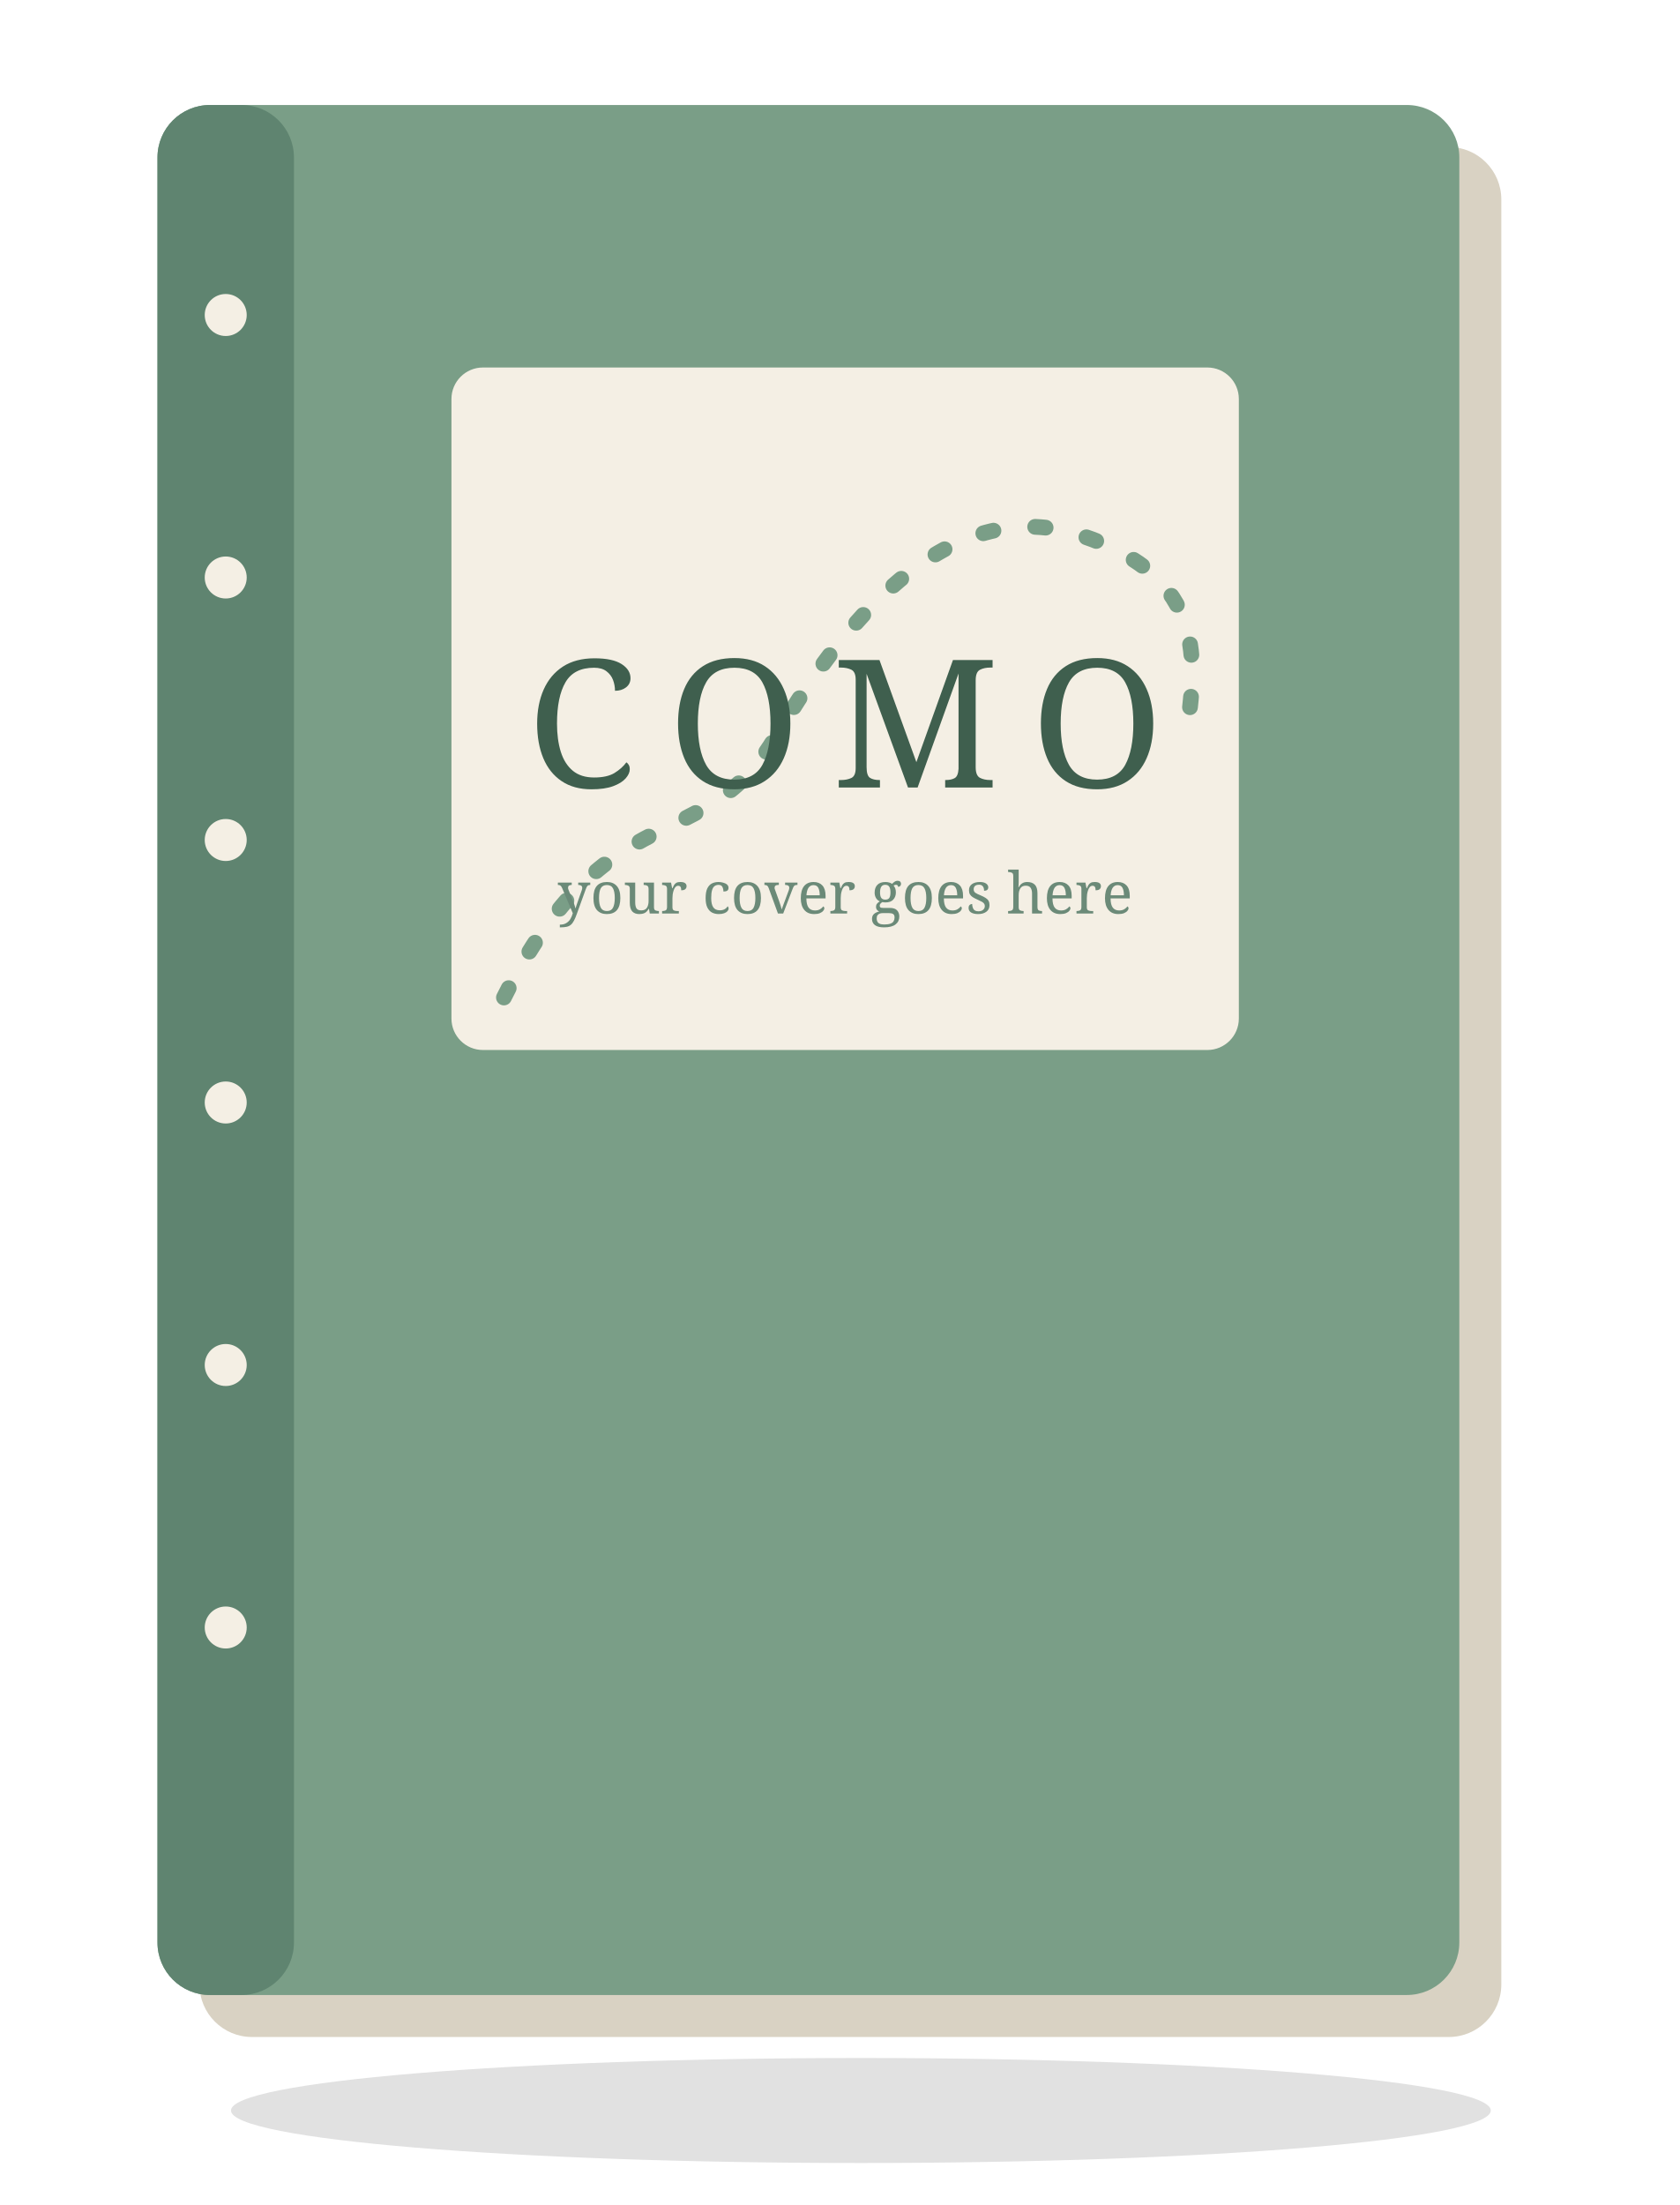
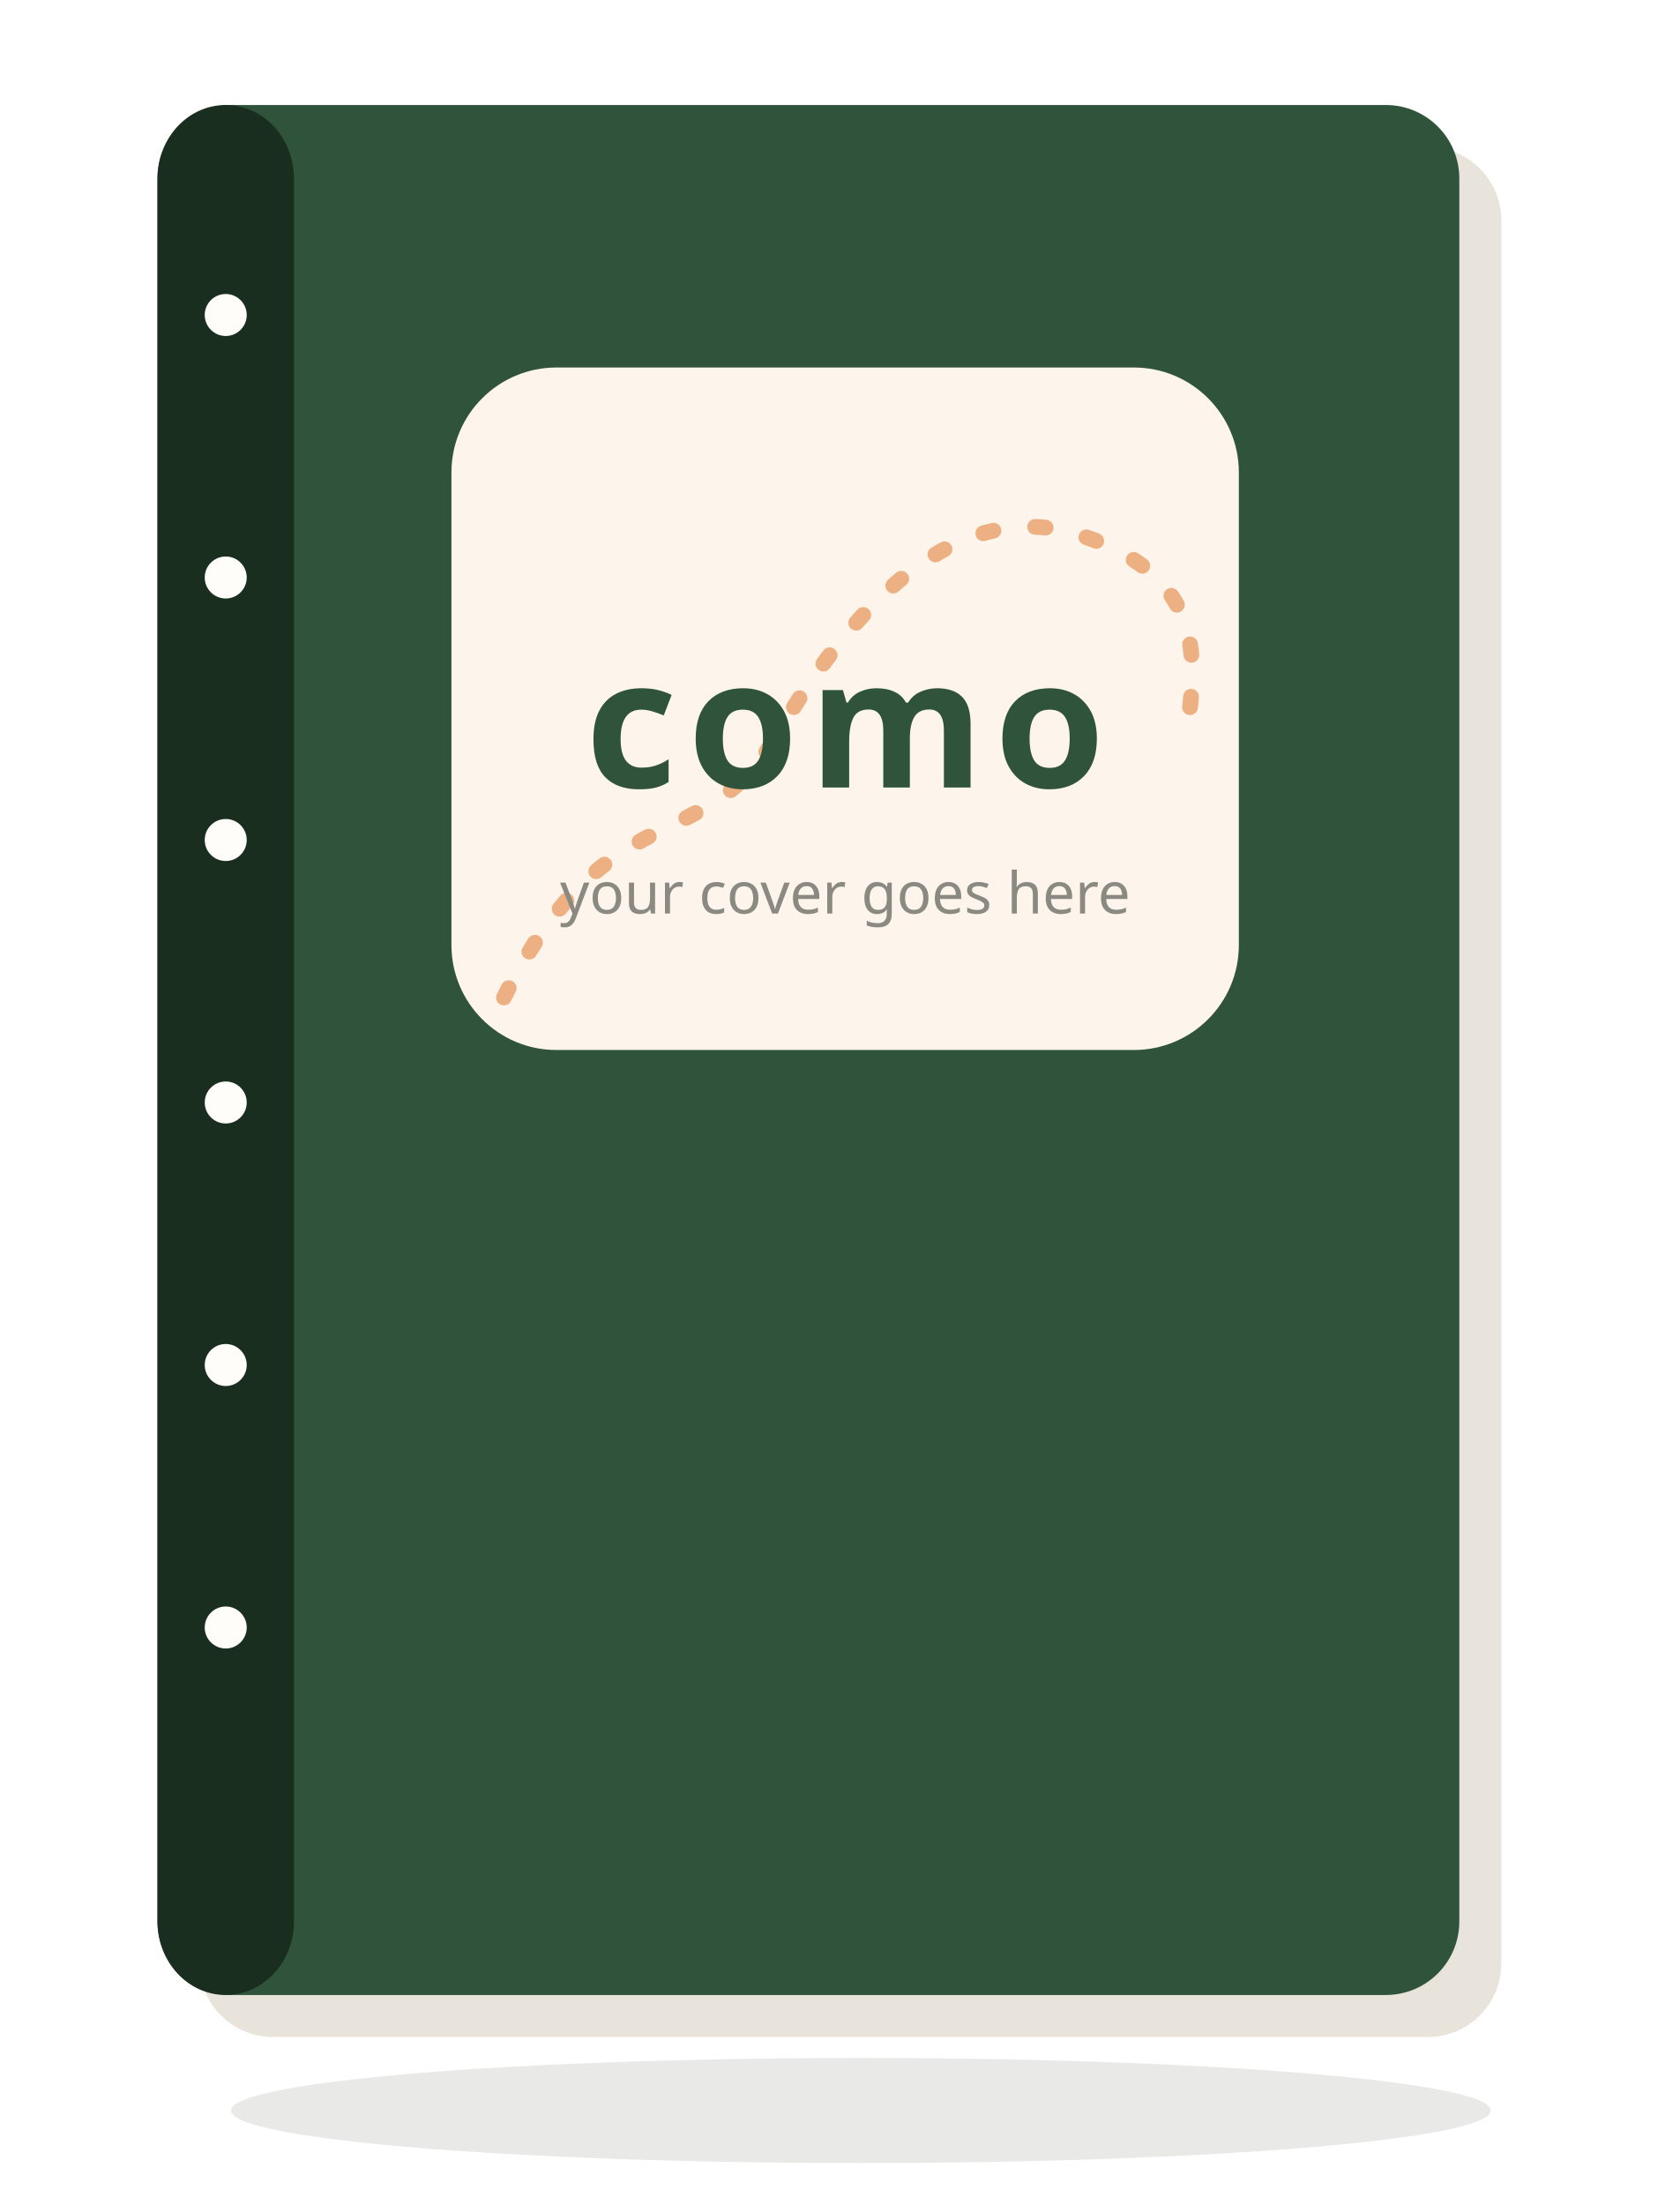
<svg xmlns="http://www.w3.org/2000/svg" viewBox="0 0 320 420" role="img" aria-label="Notebook placeholder">
-   <ellipse cx="164" cy="402" rx="120" ry="10" fill="#000" opacity=".12" />
-   <rect x="38" y="28" width="248" height="360" rx="10" fill="#d9d2c3" />
-   <rect x="30" y="20" width="248" height="360" rx="10" fill="#7a9e87" />
-   <rect x="30" y="20" width="26" height="360" rx="10" fill="#5f8470" />
-   <g fill="#f4efe4">
+   <ellipse cx="164" cy="402" rx="120" ry="10" fill="#1a1a18" opacity=".1" />
+   <rect x="38" y="28" width="248" height="360" rx="14" fill="#e8e4dc" />
+   <rect x="30" y="20" width="248" height="360" rx="14" fill="#2f543b" />
+   <rect x="30" y="20" width="26" height="360" rx="14" fill="#1a2e20" />
+   <g fill="#fffdf9">
    <circle cx="43" cy="60" r="4" />
    <circle cx="43" cy="110" r="4" />
    <circle cx="43" cy="160" r="4" />
    <circle cx="43" cy="210" r="4" />
    <circle cx="43" cy="260" r="4" />
    <circle cx="43" cy="310" r="4" />
  </g>
-   <rect x="86" y="70" width="150" height="130" rx="6" fill="#f4efe4" />
-   <path d="M96 190c20-40 38-26 52-50s34-46 58-38 22 24 20 38" fill="none" stroke="#7a9e87" stroke-width="3" stroke-linecap="round" stroke-dasharray="2 8" />
-   <text x="161" y="150" text-anchor="middle" font-family="Georgia, serif" font-size="34" letter-spacing="6" fill="#3f5f4e">COMO</text>
-   <text x="161" y="174" text-anchor="middle" font-family="Georgia, serif" font-size="11" fill="#6b8a78">your cover goes here</text>
+   <rect x="86" y="70" width="150" height="130" rx="20" fill="#fdf4ec" />
+   <path d="M96 190c20-40 38-26 52-50s34-46 58-38 22 24 20 38" fill="none" stroke="#edb082" stroke-width="3" stroke-linecap="round" stroke-dasharray="2 8" />
+   <text x="161" y="150" text-anchor="middle" font-family="Nunito, Outfit, sans-serif" font-weight="800" font-size="34" letter-spacing="2" fill="#2f543b">como</text>
+   <text x="161" y="174" text-anchor="middle" font-family="Outfit, sans-serif" font-size="11" fill="#8a8a82">your cover goes here</text>
</svg>
